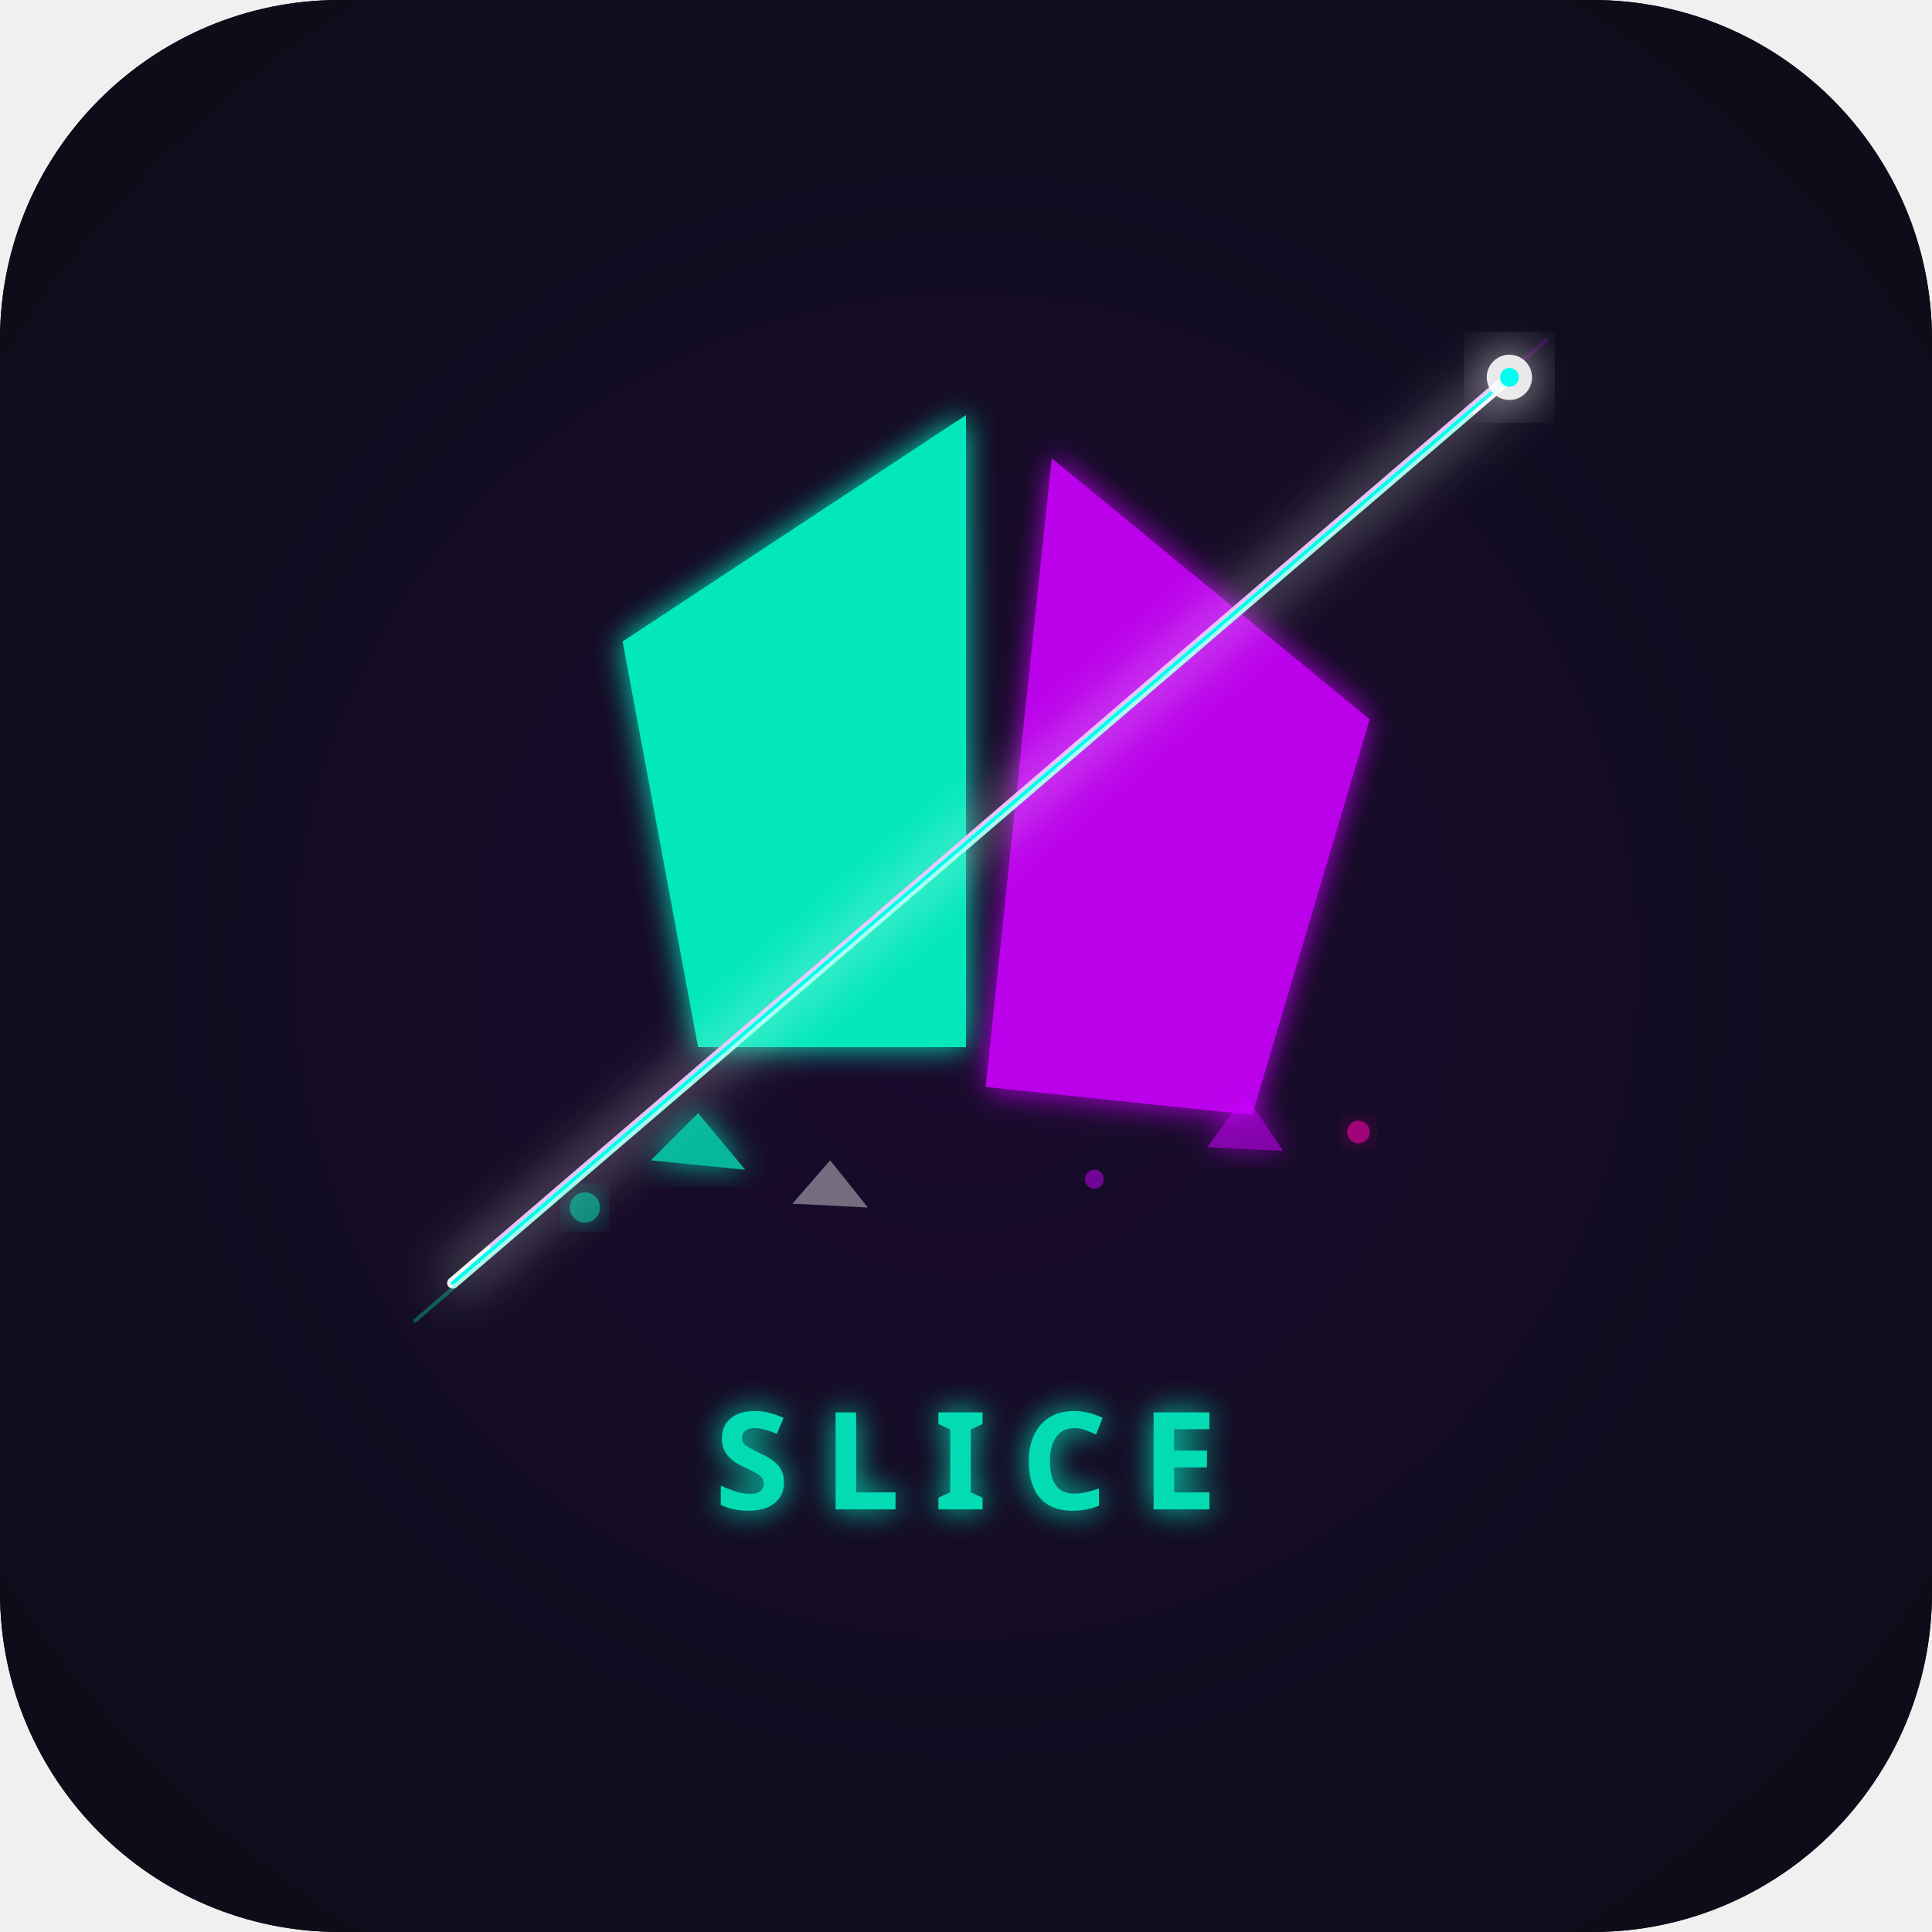
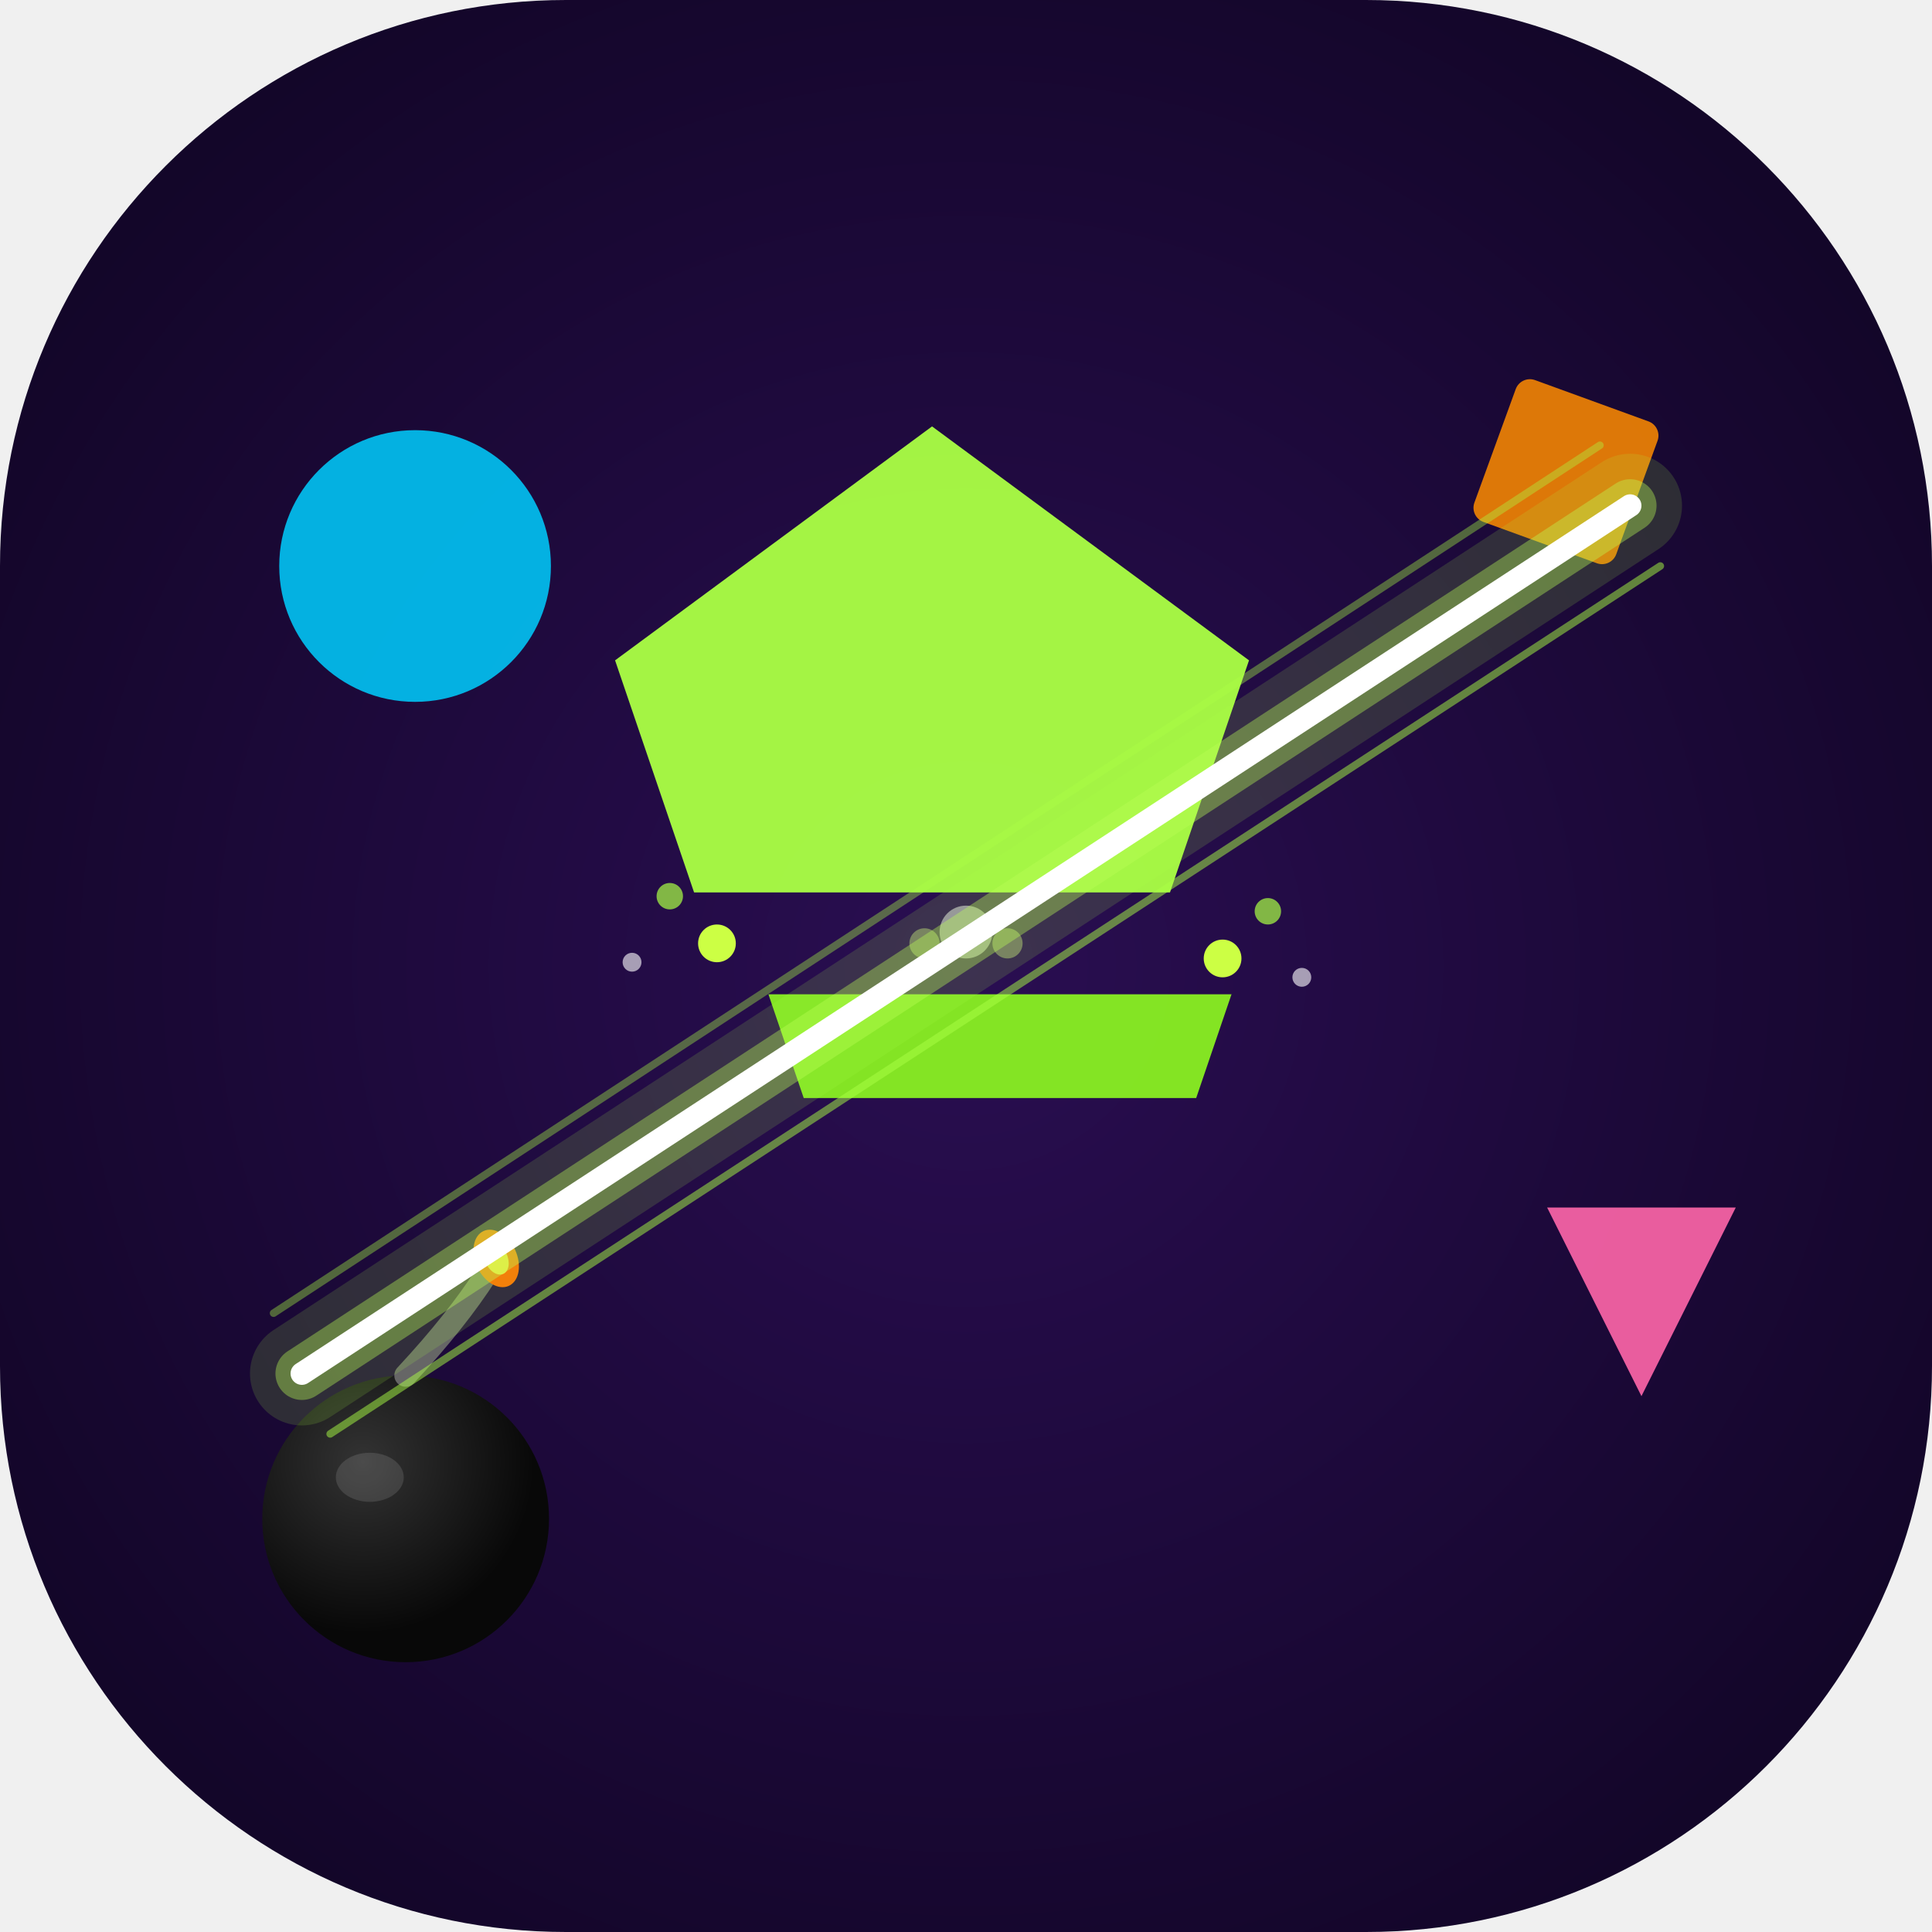
<svg xmlns="http://www.w3.org/2000/svg" viewBox="0 0 1024 1024">
-   <rect width="1024" height="1024" rx="180" fill="#0D0D1A" />
-   <rect width="1024" height="1024" rx="180" fill="url(#bg01)" />
  <defs>
-     <radialGradient id="bg01" cx="50%" cy="50%" r="60%">
-       <stop offset="0%" stop-color="#1A0A2E" />
-       <stop offset="100%" stop-color="#0D0D1A" />
+     <radialGradient id="bg02" cx="50%" cy="50%" r="70%">
+       <stop offset="0%" stop-color="#2A0E52" />
+       <stop offset="100%" stop-color="#0E0420" />
    </radialGradient>
-     <filter id="glow01" x="-30%" y="-30%" width="160%" height="160%">
-       <feGaussianBlur stdDeviation="8" result="blur" />
-       <feMerge>
-         <feMergeNode in="blur" />
-         <feMergeNode in="SourceGraphic" />
-       </feMerge>
-     </filter>
-     <filter id="glowStrong01" x="-50%" y="-50%" width="200%" height="200%">
-       <feGaussianBlur stdDeviation="14" result="blur" />
-       <feMerge>
-         <feMergeNode in="blur" />
-         <feMergeNode in="SourceGraphic" />
-       </feMerge>
-     </filter>
+     <radialGradient id="bomb02" cx="35%" cy="30%" r="60%">
+       <stop offset="0%" stop-color="#333" />
+       <stop offset="100%" stop-color="#080808" />
+     </radialGradient>
+     <clipPath id="frame02">
+       <rect width="1024" height="1024" rx="300" />
+     </clipPath>
+     <clipPath id="pentUpper02">
+       <rect x="0" y="0" width="1024" height="495" />
+     </clipPath>
+     <clipPath id="pentLower02">
+       <rect x="0" y="505" width="1024" height="519" />
+     </clipPath>
  </defs>
-   <polygon points="512,220 330,340 370,555 512,555 512,220" fill="#00FFCC" opacity="0.9" filter="url(#glow01)" />
-   <polygon points="512,220 694,340 654,555 512,555 512,220" fill="#CC00FF" opacity="0.9" filter="url(#glow01)" transform="translate(28, 22) rotate(6, 512, 387)" />
-   <line x1="240" y1="680" x2="800" y2="200" stroke="#FFFFFF" stroke-width="6" stroke-linecap="round" opacity="0.95" filter="url(#glowStrong01)" />
-   <line x1="240" y1="680" x2="800" y2="200" stroke="#00FFEE" stroke-width="2" stroke-linecap="round" opacity="1" />
-   <line x1="220" y1="700" x2="780" y2="220" stroke="#00FFCC" stroke-width="2" stroke-linecap="round" opacity="0.3" />
-   <line x1="260" y1="660" x2="820" y2="180" stroke="#AA00EE" stroke-width="2" stroke-linecap="round" opacity="0.2" />
-   <polygon points="370,590 395,620 345,615" fill="#00FFCC" opacity="0.7" filter="url(#glow01)" />
-   <polygon points="660,580 680,610 640,608" fill="#CC00FF" opacity="0.6" filter="url(#glow01)" />
-   <circle cx="310" cy="640" r="8" fill="#00FFCC" opacity="0.5" filter="url(#glow01)" />
-   <circle cx="720" cy="600" r="6" fill="#FF00AA" opacity="0.6" filter="url(#glow01)" />
-   <polygon points="440,615 460,640 420,638" fill="#FFFFFF" opacity="0.4" />
-   <circle cx="580" cy="625" r="5" fill="#CC00FF" opacity="0.5" />
-   <circle cx="800" cy="200" r="12" fill="#FFFFFF" opacity="0.9" filter="url(#glowStrong01)" />
-   <circle cx="800" cy="200" r="5" fill="#00FFEE" opacity="1" />
-   <text x="512" y="800" text-anchor="middle" font-family="Arial Black, sans-serif" font-size="72" font-weight="900" letter-spacing="18" fill="#00FFCC" opacity="0.85" filter="url(#glow01)">SLICE</text>
+   <rect width="1024" height="1024" rx="300" fill="url(#bg02)" />
+   <g clip-path="url(#frame02)">
+     <g transform="translate(-18, -22)" clip-path="url(#pentUpper02)">
+       <polygon points="512,248 680,372 616,560 408,560 344,372" fill="#AAFF44" opacity="0.95" />
+     </g>
+     <g transform="translate(18, 22)" clip-path="url(#pentLower02)">
+       <polygon points="512,248 680,372 616,560 408,560 344,372" fill="#88EE22" opacity="0.95" />
+     </g>
+     <circle cx="220" cy="300" r="72" fill="#00CFFF" opacity="0.85" />
+     <polygon points="820,640 920,640 870,740" fill="#FF66AA" opacity="0.9" />
+     <rect x="790" y="210" width="80" height="80" rx="8" fill="#FF8C00" opacity="0.85" transform="rotate(20 830 250)" />
+     <circle cx="380" cy="500" r="10" fill="#CCFF44" />
+     <circle cx="355" cy="475" r="7" fill="#AAFF44" opacity="0.7" />
+     <circle cx="335" cy="510" r="5" fill="white" opacity="0.6" />
+     <circle cx="648" cy="508" r="10" fill="#CCFF44" />
+     <circle cx="672" cy="483" r="7" fill="#AAFF44" opacity="0.7" />
+     <circle cx="690" cy="518" r="5" fill="white" opacity="0.6" />
+     <circle cx="512" cy="494" r="14" fill="white" opacity="0.5" />
+     <circle cx="490" cy="500" r="8" fill="#DDFF88" opacity="0.4" />
+     <circle cx="534" cy="500" r="8" fill="#DDFF88" opacity="0.4" />
+     <circle cx="215" cy="805" r="76" fill="url(#bomb02)" />
+     <ellipse cx="196" cy="783" rx="18" ry="13" fill="white" opacity="0.12" />
+     <path d="M215,729 Q242,700 258,675" stroke="#666" stroke-width="12" fill="none" stroke-linecap="round" />
+     <ellipse cx="263" cy="667" rx="11" ry="16" fill="#FF6A00" transform="rotate(-25 263 667)" />
+     <ellipse cx="263" cy="667" rx="6" ry="9" fill="#FFE040" transform="rotate(-25 263 667)" />
+     <line x1="160" y1="728" x2="864" y2="268" stroke="#AAFF44" stroke-width="55" stroke-linecap="round" opacity="0.15" />
+     <line x1="160" y1="728" x2="864" y2="268" stroke="#BBFF55" stroke-width="28" stroke-linecap="round" opacity="0.38" />
+     <line x1="160" y1="728" x2="864" y2="268" stroke="white" stroke-width="12" stroke-linecap="round" />
+     <line x1="175" y1="760" x2="880" y2="300" stroke="#AAFF44" stroke-width="4" stroke-linecap="round" opacity="0.5" />
+     <line x1="145" y1="696" x2="848" y2="236" stroke="#AAFF44" stroke-width="4" stroke-linecap="round" opacity="0.38" />
+   </g>
</svg>
